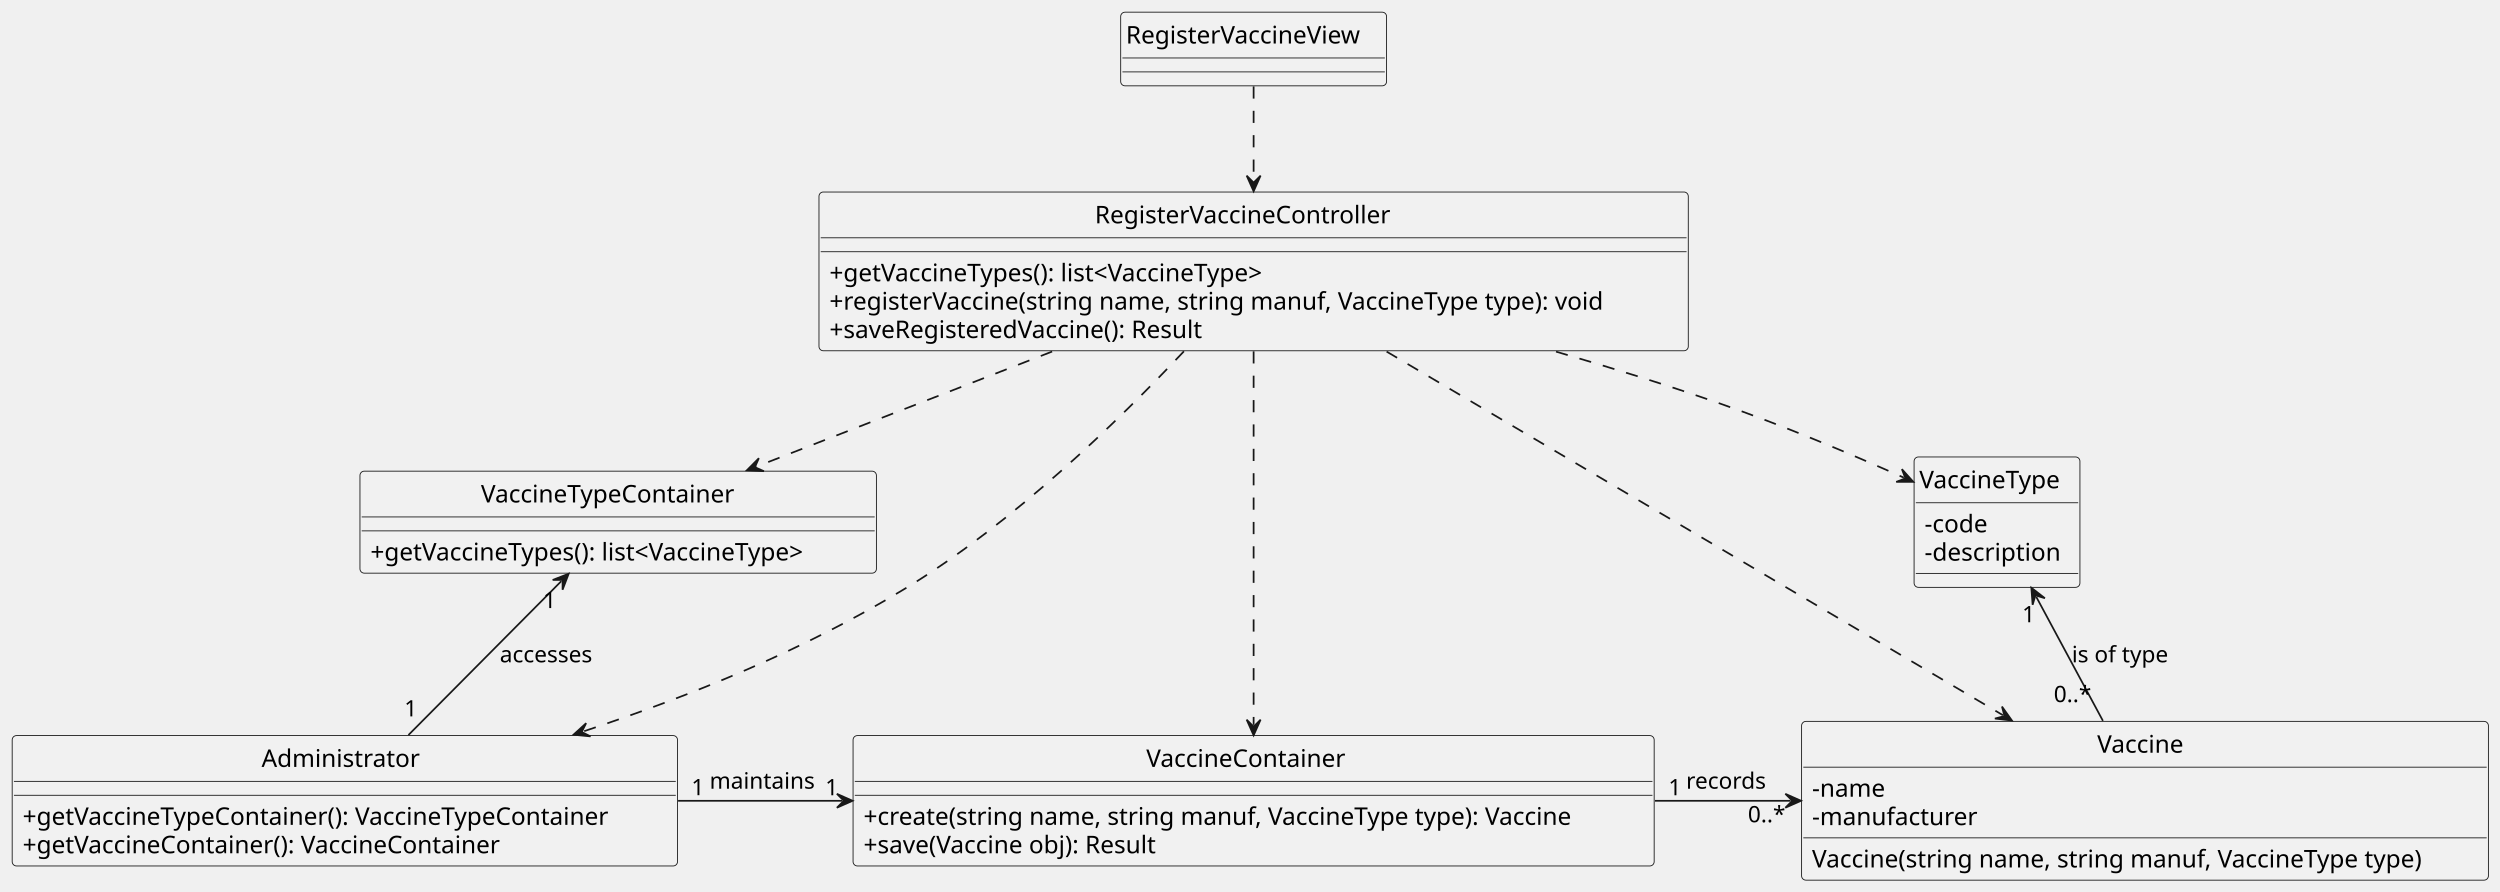
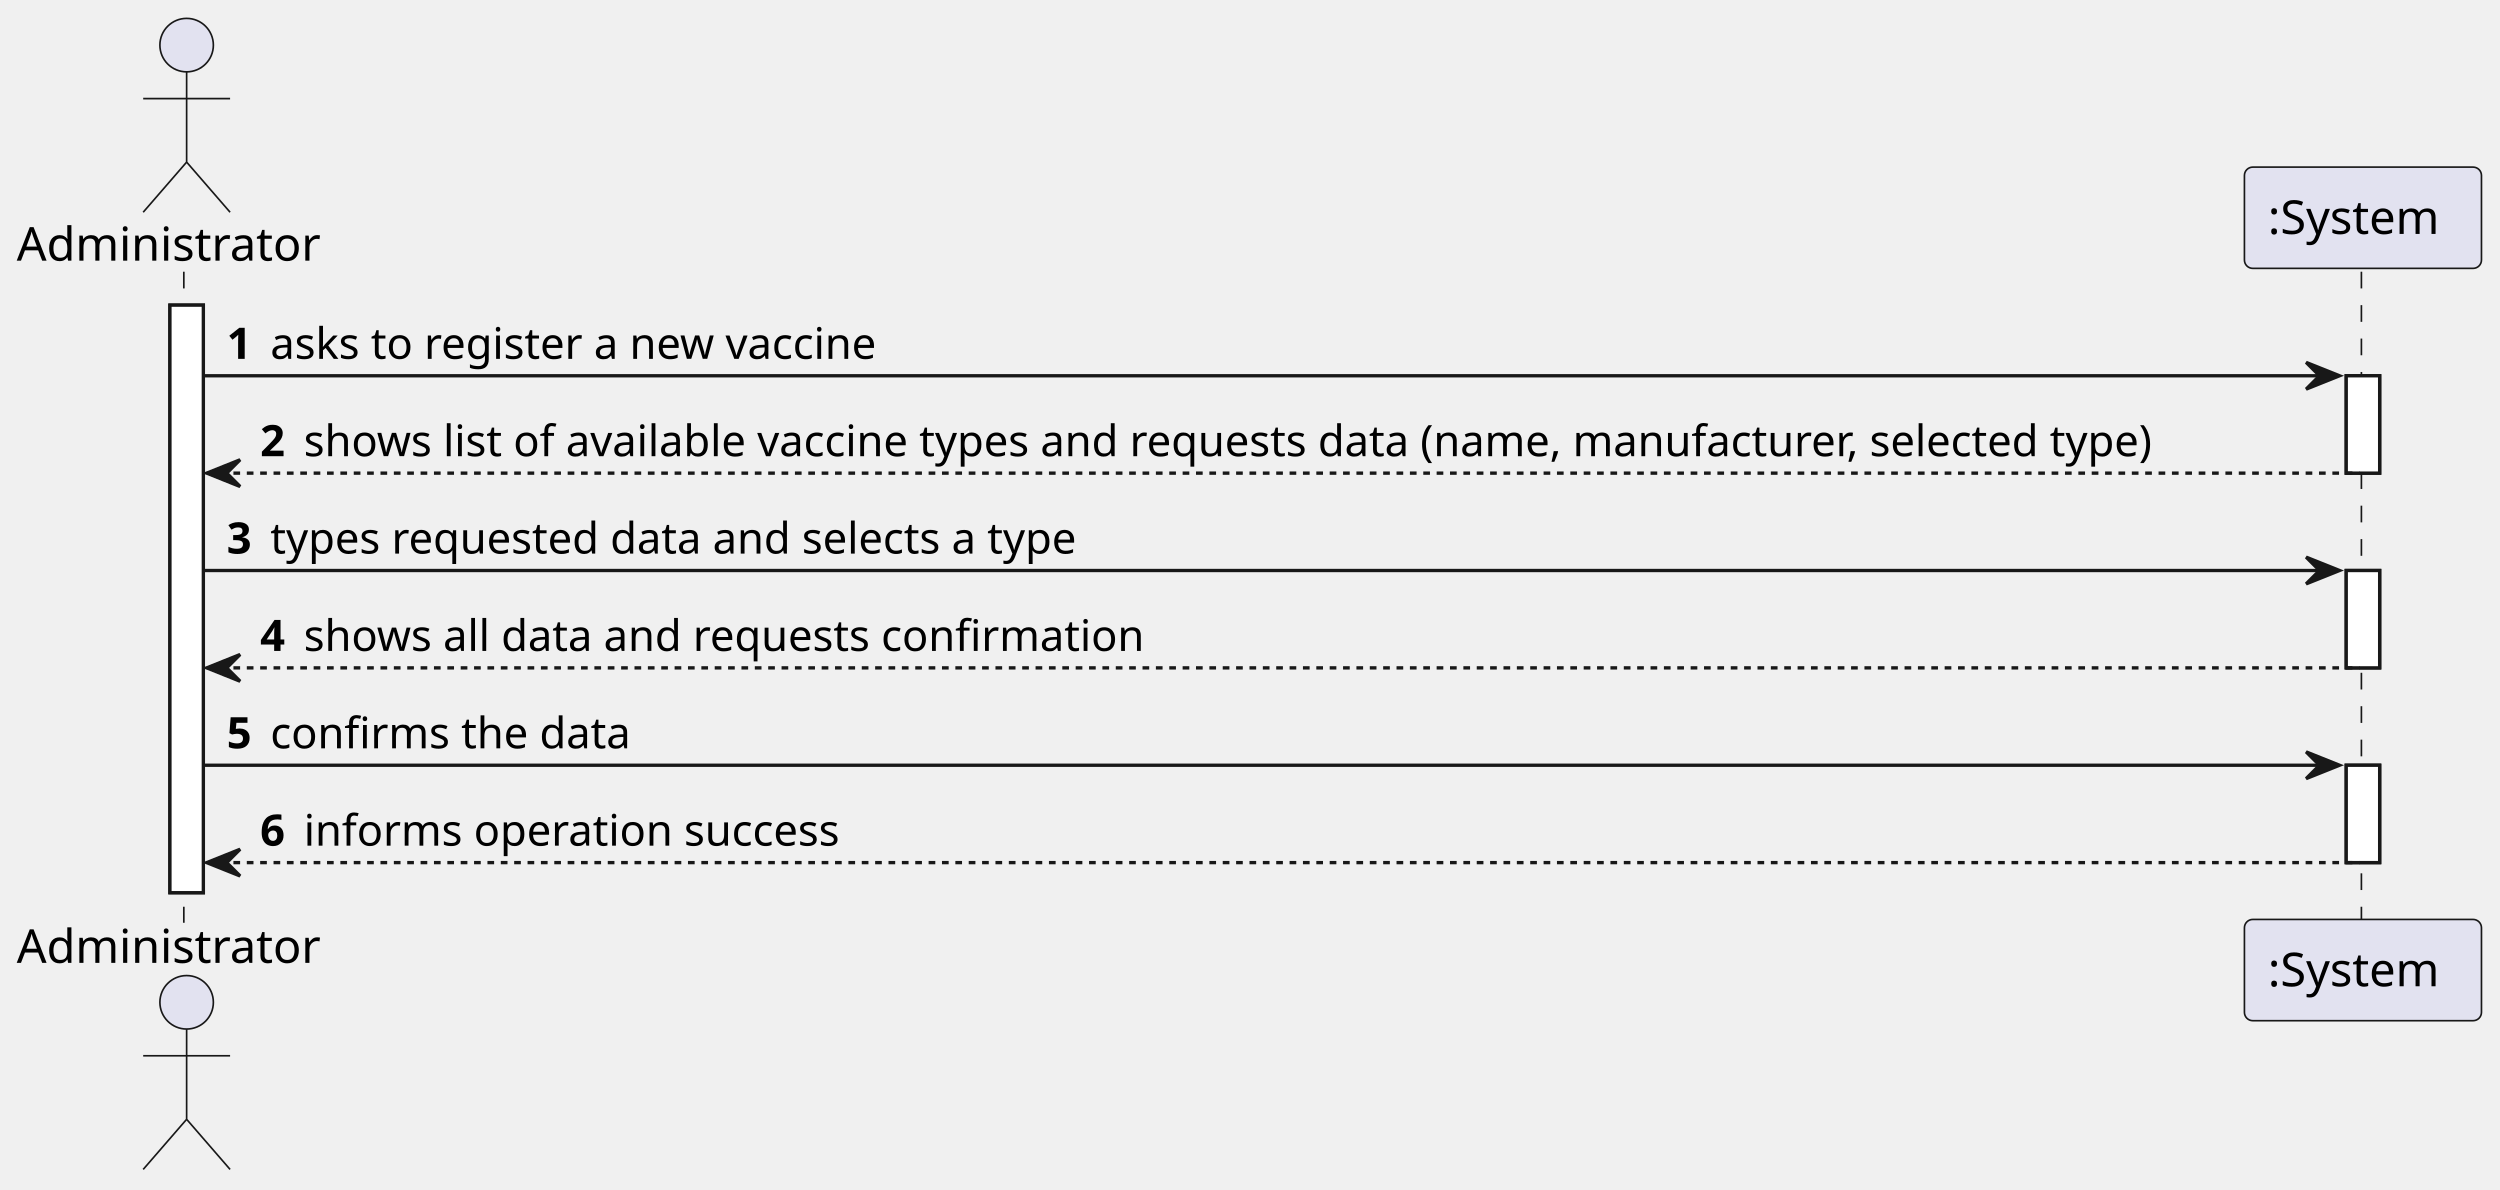
- <svg xmlns="http://www.w3.org/2000/svg" contentStyleType="text/css" data-diagram-type="CLASS" height="512px" preserveAspectRatio="none" style="width:1436px;height:512px;background:#FFFFFF;" version="1.1" viewBox="0 0 1436 512" width="1436px" zoomAndPan="magnify">
+ <svg xmlns="http://www.w3.org/2000/svg" contentStyleType="text/css" data-diagram-type="SEQUENCE" height="356px" preserveAspectRatio="none" style="width:748px;height:356px;background:#FFFFFF;" version="1.1" viewBox="0 0 748 356" width="748px" zoomAndPan="magnify">
  <defs />
  <g>
-     <g class="entity" data-entity="RegisterVaccineView" data-source-line="6" data-uid="ent0002" id="entity_RegisterVaccineView">
-       <rect fill="#F1F1F1" height="42.297" rx="2.5" ry="2.5" style="stroke:#181818;stroke-width:0.5;" width="152.727" x="643.72" y="7" />
-       <text fill="#000000" font-family="sans-serif" font-size="14" lengthAdjust="spacing" textLength="146.727" x="646.72" y="24.995">RegisterVaccineView</text>
-       <line style="stroke:#181818;stroke-width:0.5;" x1="644.72" x2="795.447" y1="33.297" y2="33.297" />
-       <line style="stroke:#181818;stroke-width:0.5;" x1="644.72" x2="795.447" y1="41.297" y2="41.297" />
+     <g>
+       <rect fill="#FFFFFF" height="175.797" style="stroke:#181818;stroke-width:1;" width="10" x="50.841" y="91.297" />
    </g>
-     <g class="entity" data-entity="RegisterVaccineController" data-source-line="9" data-uid="ent0003" id="entity_RegisterVaccineController">
-       <rect fill="#F1F1F1" height="91.188" rx="2.5" ry="2.5" style="stroke:#181818;stroke-width:0.5;" width="499.334" x="470.42" y="110.29" />
-       <text fill="#000000" font-family="sans-serif" font-size="14" lengthAdjust="spacing" textLength="182.369" x="628.902" y="128.285">RegisterVaccineController</text>
-       <line style="stroke:#181818;stroke-width:0.5;" x1="471.42" x2="968.754" y1="136.587" y2="136.587" />
-       <line style="stroke:#181818;stroke-width:0.5;" x1="471.42" x2="968.754" y1="144.587" y2="144.587" />
-       <text fill="#000000" font-family="sans-serif" font-size="14" lengthAdjust="spacing" textLength="284.655" x="476.42" y="161.582">+getVaccineTypes(): list&lt;VaccineType&gt;</text>
-       <text fill="#000000" font-family="sans-serif" font-size="14" lengthAdjust="spacing" textLength="487.334" x="476.42" y="177.879">+registerVaccine(string name, string manuf, VaccineType type): void</text>
-       <text fill="#000000" font-family="sans-serif" font-size="14" lengthAdjust="spacing" textLength="239.176" x="476.42" y="194.176">+saveRegisteredVaccine(): Result</text>
+     <g>
+       <rect fill="#FFFFFF" height="29.133" style="stroke:#181818;stroke-width:1;" width="10" x="701.993" y="112.43" />
    </g>
-     <g class="entity" data-entity="Administrator" data-source-line="15" data-uid="ent0004" id="entity_Administrator">
-       <rect fill="#F1F1F1" height="74.891" rx="2.5" ry="2.5" style="stroke:#181818;stroke-width:0.5;" width="382.166" x="7" y="422.52" />
-       <text fill="#000000" font-family="sans-serif" font-size="14" lengthAdjust="spacing" textLength="95.683" x="150.242" y="440.515">Administrator</text>
-       <line style="stroke:#181818;stroke-width:0.5;" x1="8" x2="388.166" y1="448.817" y2="448.817" />
-       <line style="stroke:#181818;stroke-width:0.5;" x1="8" x2="388.166" y1="456.817" y2="456.817" />
-       <text fill="#000000" font-family="sans-serif" font-size="14" lengthAdjust="spacing" textLength="370.166" x="13" y="473.812">+getVaccineTypeContainer(): VaccineTypeContainer</text>
-       <text fill="#000000" font-family="sans-serif" font-size="14" lengthAdjust="spacing" textLength="301.492" x="13" y="490.109">+getVaccineContainer(): VaccineContainer</text>
+     <g>
+       <rect fill="#FFFFFF" height="29.133" style="stroke:#181818;stroke-width:1;" width="10" x="701.993" y="170.695" />
    </g>
-     <g class="entity" data-entity="VaccineTypeContainer" data-source-line="20" data-uid="ent0005" id="entity_VaccineTypeContainer">
-       <rect fill="#F1F1F1" height="58.594" rx="2.5" ry="2.5" style="stroke:#181818;stroke-width:0.5;" width="296.655" x="206.76" y="270.63" />
-       <text fill="#000000" font-family="sans-serif" font-size="14" lengthAdjust="spacing" textLength="157.678" x="276.249" y="288.625">VaccineTypeContainer</text>
-       <line style="stroke:#181818;stroke-width:0.5;" x1="207.76" x2="502.415" y1="296.927" y2="296.927" />
-       <line style="stroke:#181818;stroke-width:0.5;" x1="207.76" x2="502.415" y1="304.927" y2="304.927" />
-       <text fill="#000000" font-family="sans-serif" font-size="14" lengthAdjust="spacing" textLength="284.655" x="212.76" y="321.922">+getVaccineTypes(): list&lt;VaccineType&gt;</text>
+     <g>
+       <rect fill="#FFFFFF" height="29.133" style="stroke:#181818;stroke-width:1;" width="10" x="701.993" y="228.961" />
    </g>
-     <g class="entity" data-entity="VaccineType" data-source-line="24" data-uid="ent0006" id="entity_VaccineType">
-       <rect fill="#F1F1F1" height="74.891" rx="2.5" ry="2.5" style="stroke:#181818;stroke-width:0.5;" width="95.264" x="1099.45" y="262.48" />
-       <text fill="#000000" font-family="sans-serif" font-size="14" lengthAdjust="spacing" textLength="89.264" x="1102.45" y="280.475">VaccineType</text>
-       <line style="stroke:#181818;stroke-width:0.5;" x1="1100.45" x2="1193.714" y1="288.777" y2="288.777" />
-       <text fill="#000000" font-family="sans-serif" font-size="14" lengthAdjust="spacing" textLength="38.815" x="1105.45" y="305.772">-code</text>
-       <text fill="#000000" font-family="sans-serif" font-size="14" lengthAdjust="spacing" textLength="82.893" x="1105.45" y="322.069">-description</text>
-       <line style="stroke:#181818;stroke-width:0.5;" x1="1100.45" x2="1193.714" y1="329.371" y2="329.371" />
+     <g>
+       <rect fill="#000000" fill-opacity="0" height="194.797" width="8" x="51.841" y="81.297" />
+       <line style="stroke:#181818;stroke-width:0.5;stroke-dasharray:5,5;" x1="55" x2="55" y1="81.297" y2="276.094" />
    </g>
-     <g class="entity" data-entity="VaccineContainer" data-source-line="29" data-uid="ent0007" id="entity_VaccineContainer">
-       <rect fill="#F1F1F1" height="74.891" rx="2.5" ry="2.5" style="stroke:#181818;stroke-width:0.5;" width="460.157" x="490" y="422.52" />
-       <text fill="#000000" font-family="sans-serif" font-size="14" lengthAdjust="spacing" textLength="123.341" x="658.408" y="440.515">VaccineContainer</text>
-       <line style="stroke:#181818;stroke-width:0.5;" x1="491" x2="949.157" y1="448.817" y2="448.817" />
-       <line style="stroke:#181818;stroke-width:0.5;" x1="491" x2="949.157" y1="456.817" y2="456.817" />
-       <text fill="#000000" font-family="sans-serif" font-size="14" lengthAdjust="spacing" textLength="448.157" x="496" y="473.812">+create(string name, string manuf, VaccineType type): Vaccine</text>
-       <text fill="#000000" font-family="sans-serif" font-size="14" lengthAdjust="spacing" textLength="189.198" x="496" y="490.109">+save(Vaccine obj): Result</text>
+     <g>
+       <rect fill="#000000" fill-opacity="0" height="194.797" width="8" x="702.993" y="81.297" />
+       <line style="stroke:#181818;stroke-width:0.5;stroke-dasharray:5,5;" x1="706.532" x2="706.532" y1="81.297" y2="276.094" />
    </g>
-     <g class="entity" data-entity="Vaccine" data-source-line="34" data-uid="ent0008" id="entity_Vaccine">
-       <rect fill="#F1F1F1" height="91.188" rx="2.5" ry="2.5" style="stroke:#181818;stroke-width:0.5;" width="394.512" x="1034.83" y="414.37" />
-       <text fill="#000000" font-family="sans-serif" font-size="14" lengthAdjust="spacing" textLength="54.927" x="1204.622" y="432.365">Vaccine</text>
-       <line style="stroke:#181818;stroke-width:0.5;" x1="1035.83" x2="1428.342" y1="440.667" y2="440.667" />
-       <text fill="#000000" font-family="sans-serif" font-size="14" lengthAdjust="spacing" textLength="44.755" x="1040.83" y="457.662">-name</text>
-       <text fill="#000000" font-family="sans-serif" font-size="14" lengthAdjust="spacing" textLength="100.707" x="1040.83" y="473.959">-manufacturer</text>
-       <line style="stroke:#181818;stroke-width:0.5;" x1="1035.83" x2="1428.342" y1="481.261" y2="481.261" />
-       <text fill="#000000" font-family="sans-serif" font-size="14" lengthAdjust="spacing" textLength="382.512" x="1040.83" y="498.256">Vaccine(string name, string manuf, VaccineType type)</text>
+     <g class="participant participant-head" data-participant="Admin">
+       <text fill="#000000" font-family="sans-serif" font-size="14" lengthAdjust="spacing" textLength="95.683" x="5" y="77.995">Administrator</text>
+       <ellipse cx="55.841" cy="13.5" fill="#E2E2F0" rx="8" ry="8" style="stroke:#181818;stroke-width:0.5;" />
+       <path d="M55.841,21.5 L55.841,48.5 M42.841,29.5 L68.841,29.5 M55.841,48.5 L42.841,63.5 M55.841,48.5 L68.841,63.5" fill="none" style="stroke:#181818;stroke-width:0.5;" />
    </g>
-     <g class="link" data-entity-1="Administrator" data-entity-2="VaccineContainer" data-source-line="40" data-uid="lnk9" id="link_Administrator_VaccineContainer">
-       <path codeLine="40" d="M389.49,459.97 C422.08,459.97 450.23,459.97 483.7,459.97" fill="none" id="Administrator-to-VaccineContainer" style="stroke:#181818;stroke-width:1;" />
-       <polygon fill="#181818" points="489.7,459.97,480.7,455.97,484.7,459.97,480.7,463.97,489.7,459.97" style="stroke:#181818;stroke-width:1;" />
-       <text fill="#000000" font-family="sans-serif" font-size="13" lengthAdjust="spacing" textLength="64.168" x="407.59" y="453.037">maintains</text>
-       <text fill="#000000" font-family="sans-serif" font-size="13" lengthAdjust="spacing" textLength="8.271" x="397.128" y="456.747">1</text>
-       <text fill="#000000" font-family="sans-serif" font-size="13" lengthAdjust="spacing" textLength="8.271" x="474.014" y="456.793">1</text>
+     <g class="participant participant-tail" data-participant="Admin">
+       <text fill="#000000" font-family="sans-serif" font-size="14" lengthAdjust="spacing" textLength="95.683" x="5" y="288.089">Administrator</text>
+       <ellipse cx="55.841" cy="299.891" fill="#E2E2F0" rx="8" ry="8" style="stroke:#181818;stroke-width:0.5;" />
+       <path d="M55.841,307.891 L55.841,334.891 M42.841,315.891 L68.841,315.891 M55.841,334.891 L42.841,349.891 M55.841,334.891 L68.841,349.891" fill="none" style="stroke:#181818;stroke-width:0.5;" />
    </g>
-     <g class="link" data-entity-1="VaccineContainer" data-entity-2="Vaccine" data-source-line="41" data-uid="lnk10" id="link_VaccineContainer_Vaccine">
-       <path codeLine="41" d="M950.62,459.97 C978.62,459.97 1001.04,459.97 1028.5,459.97" fill="none" id="VaccineContainer-to-Vaccine" style="stroke:#181818;stroke-width:1;" />
-       <polygon fill="#181818" points="1034.5,459.97,1025.5,455.97,1029.5,459.97,1025.5,463.97,1034.5,459.97" style="stroke:#181818;stroke-width:1;" />
-       <text fill="#000000" font-family="sans-serif" font-size="13" lengthAdjust="spacing" textLength="48.813" x="968.49" y="453.037">records</text>
-       <text fill="#000000" font-family="sans-serif" font-size="13" lengthAdjust="spacing" textLength="8.271" x="958.32" y="456.793">1</text>
-       <text fill="#000000" font-family="sans-serif" font-size="13" lengthAdjust="spacing" textLength="23.036" x="1003.987" y="472.309">0..*</text>
+     <g class="participant participant-head" data-participant="System">
+       <rect fill="#E2E2F0" height="30.297" rx="2.5" ry="2.5" style="stroke:#181818;stroke-width:0.5;" width="70.923" x="671.532" y="50" />
+       <text fill="#000000" font-family="sans-serif" font-size="14" lengthAdjust="spacing" textLength="56.923" x="678.532" y="69.995">:System</text>
    </g>
-     <g class="link" data-entity-1="VaccineTypeContainer" data-entity-2="Administrator" data-source-line="42" data-uid="lnk12" id="link_VaccineTypeContainer_Administrator">
-       <path codeLine="42" d="M322.421,333.807 C296.621,359.776 262.66,393.96 234.6,422.2" fill="none" id="VaccineTypeContainer-backto-Administrator" style="stroke:#181818;stroke-width:1;" />
-       <polygon fill="#181818" points="326.65,329.55,317.469,333.116,323.126,333.097,323.145,338.754,326.65,329.55" style="stroke:#181818;stroke-width:1;" />
-       <text fill="#000000" font-family="sans-serif" font-size="13" lengthAdjust="spacing" textLength="58.576" x="287.08" y="380.437">accesses</text>
-       <text fill="#000000" font-family="sans-serif" font-size="13" lengthAdjust="spacing" textLength="8.271" x="311.988" y="349.287">1</text>
-       <text fill="#000000" font-family="sans-serif" font-size="13" lengthAdjust="spacing" textLength="8.271" x="232.212" y="411.498">1</text>
+     <g class="participant participant-tail" data-participant="System">
+       <rect fill="#E2E2F0" height="30.297" rx="2.5" ry="2.5" style="stroke:#181818;stroke-width:0.5;" width="70.923" x="671.532" y="275.094" />
+       <text fill="#000000" font-family="sans-serif" font-size="14" lengthAdjust="spacing" textLength="56.923" x="678.532" y="295.089">:System</text>
    </g>
-     <g class="link" data-entity-1="VaccineType" data-entity-2="Vaccine" data-source-line="44" data-uid="lnk14" id="link_VaccineType_Vaccine">
-       <path codeLine="44" d="M1169.642,342.865 C1181.902,365.664 1194.91,389.85 1207.92,414.05" fill="none" id="VaccineType-backto-Vaccine" style="stroke:#181818;stroke-width:1;" />
-       <polygon fill="#181818" points="1166.8,337.58,1167.539,347.401,1169.168,341.984,1174.585,343.612,1166.8,337.58" style="stroke:#181818;stroke-width:1;" />
-       <text fill="#000000" font-family="sans-serif" font-size="13" lengthAdjust="spacing" textLength="60.22" x="1190.08" y="380.437">is of type</text>
-       <text fill="#000000" font-family="sans-serif" font-size="13" lengthAdjust="spacing" textLength="8.271" x="1161.525" y="357.419">1</text>
-       <text fill="#000000" font-family="sans-serif" font-size="13" lengthAdjust="spacing" textLength="23.036" x="1179.684" y="403.281">0..*</text>
+     <g>
+       <rect fill="#FFFFFF" height="175.797" style="stroke:#181818;stroke-width:1;" width="10" x="50.841" y="91.297" />
    </g>
-     <g class="link" data-entity-1="RegisterVaccineView" data-entity-2="RegisterVaccineController" data-source-line="46" data-uid="lnk15" id="link_RegisterVaccineView_RegisterVaccineController">
-       <path codeLine="46" d="M720.08,49.63 C720.08,65.91 720.08,83.3 720.08,103.89" fill="none" id="RegisterVaccineView-to-RegisterVaccineController" style="stroke:#181818;stroke-width:1;stroke-dasharray:7,7;" />
-       <polygon fill="#181818" points="720.08,109.89,724.08,100.89,720.08,104.89,716.08,100.89,720.08,109.89" style="stroke:#181818;stroke-width:1;" />
+     <g>
+       <rect fill="#FFFFFF" height="29.133" style="stroke:#181818;stroke-width:1;" width="10" x="701.993" y="112.43" />
    </g>
-     <g class="link" data-entity-1="RegisterVaccineController" data-entity-2="Administrator" data-source-line="47" data-uid="lnk16" id="link_RegisterVaccineController_Administrator">
-       <path codeLine="47" d="M680.04,201.79 C642.33,241.85 582.58,299.81 521.08,337.37 C461.9,373.53 395.894,399.95 335.094,420.13" fill="none" id="RegisterVaccineController-to-Administrator" style="stroke:#181818;stroke-width:1;stroke-dasharray:7,7;" />
-       <polygon fill="#181818" points="329.4,422.02,339.202,422.981,334.145,420.445,336.682,415.389,329.4,422.02" style="stroke:#181818;stroke-width:1;" />
+     <g>
+       <rect fill="#FFFFFF" height="29.133" style="stroke:#181818;stroke-width:1;" width="10" x="701.993" y="170.695" />
    </g>
-     <g class="link" data-entity-1="RegisterVaccineController" data-entity-2="VaccineContainer" data-source-line="48" data-uid="lnk17" id="link_RegisterVaccineController_VaccineContainer">
-       <path codeLine="48" d="M720.08,201.79 C720.08,261.78 720.08,360.94 720.08,416.38" fill="none" id="RegisterVaccineController-to-VaccineContainer" style="stroke:#181818;stroke-width:1;stroke-dasharray:7,7;" />
-       <polygon fill="#181818" points="720.08,422.38,724.08,413.38,720.08,417.38,716.08,413.38,720.08,422.38" style="stroke:#181818;stroke-width:1;" />
+     <g>
+       <rect fill="#FFFFFF" height="29.133" style="stroke:#181818;stroke-width:1;" width="10" x="701.993" y="228.961" />
    </g>
-     <g class="link" data-entity-1="RegisterVaccineController" data-entity-2="Vaccine" data-source-line="49" data-uid="lnk18" id="link_RegisterVaccineController_Vaccine">
-       <path codeLine="49" d="M796.46,201.95 C893.19,259.02 1053.732,353.741 1150.492,410.821" fill="none" id="RegisterVaccineController-to-Vaccine" style="stroke:#181818;stroke-width:1;stroke-dasharray:7,7;" />
-       <polygon fill="#181818" points="1155.66,413.87,1149.941,405.852,1151.353,411.329,1145.876,412.742,1155.66,413.87" style="stroke:#181818;stroke-width:1;" />
+     <g class="message" data-participant-1="Admin" data-participant-2="System">
+       <polygon fill="#181818" points="689.993,108.43,699.993,112.43,689.993,116.43,693.993,112.43" style="stroke:#181818;stroke-width:1;" />
+       <line style="stroke:#181818;stroke-width:1;" x1="60.841" x2="695.993" y1="112.43" y2="112.43" />
+       <text fill="#000000" font-family="sans-serif" font-size="13" font-weight="bold" lengthAdjust="spacing" textLength="9.045" x="67.841" y="107.364">1</text>
+       <text fill="#000000" font-family="sans-serif" font-size="13" lengthAdjust="spacing" textLength="197.812" x="80.887" y="107.364">asks to register a new vaccine</text>
    </g>
-     <g class="link" data-entity-1="RegisterVaccineController" data-entity-2="VaccineTypeContainer" data-source-line="50" data-uid="lnk19" id="link_RegisterVaccineController_VaccineTypeContainer">
-       <path codeLine="50" d="M604.34,201.93 C546.92,224.27 484.872,248.425 434.542,268.005" fill="none" id="RegisterVaccineController-to-VaccineTypeContainer" style="stroke:#181818;stroke-width:1;stroke-dasharray:7,7;" />
-       <polygon fill="#181818" points="428.95,270.18,438.788,270.645,433.61,268.367,435.887,263.189,428.95,270.18" style="stroke:#181818;stroke-width:1;" />
+     <g class="message" data-participant-1="System" data-participant-2="Admin">
+       <polygon fill="#181818" points="71.841,137.562,61.841,141.562,71.841,145.562,67.841,141.562" style="stroke:#181818;stroke-width:1;" />
+       <line style="stroke:#181818;stroke-width:1;stroke-dasharray:2,2;" x1="65.841" x2="705.993" y1="141.562" y2="141.562" />
+       <text fill="#000000" font-family="sans-serif" font-size="13" font-weight="bold" lengthAdjust="spacing" textLength="9.045" x="77.841" y="136.497">2</text>
+       <text fill="#000000" font-family="sans-serif" font-size="13" lengthAdjust="spacing" textLength="604.106" x="90.887" y="136.497">shows list of available vaccine types and requests data (name, manufacturer, selected type)</text>
    </g>
-     <g class="link" data-entity-1="RegisterVaccineController" data-entity-2="VaccineType" data-source-line="51" data-uid="lnk20" id="link_RegisterVaccineController_VaccineType">
-       <path codeLine="51" d="M893.79,201.98 C925.06,211.07 957.2,221.06 987.08,231.48 C1025.36,244.84 1062.11,260.337 1093.56,274.357" fill="none" id="RegisterVaccineController-to-VaccineType" style="stroke:#181818;stroke-width:1;stroke-dasharray:7,7;" />
-       <polygon fill="#181818" points="1099.04,276.8,1092.448,269.482,1094.473,274.764,1089.191,276.789,1099.04,276.8" style="stroke:#181818;stroke-width:1;" />
+     <g class="message" data-participant-1="Admin" data-participant-2="System">
+       <polygon fill="#181818" points="689.993,166.695,699.993,170.695,689.993,174.695,693.993,170.695" style="stroke:#181818;stroke-width:1;" />
+       <line style="stroke:#181818;stroke-width:1;" x1="60.841" x2="695.993" y1="170.695" y2="170.695" />
+       <text fill="#000000" font-family="sans-serif" font-size="13" font-weight="bold" lengthAdjust="spacing" textLength="9.045" x="67.841" y="165.629">3</text>
+       <text fill="#000000" font-family="sans-serif" font-size="13" lengthAdjust="spacing" textLength="262.704" x="80.887" y="165.629">types requested data and selects a type</text>
+     </g>
+     <g class="message" data-participant-1="System" data-participant-2="Admin">
+       <polygon fill="#181818" points="71.841,195.828,61.841,199.828,71.841,203.828,67.841,199.828" style="stroke:#181818;stroke-width:1;" />
+       <line style="stroke:#181818;stroke-width:1;stroke-dasharray:2,2;" x1="65.841" x2="705.993" y1="199.828" y2="199.828" />
+       <text fill="#000000" font-family="sans-serif" font-size="13" font-weight="bold" lengthAdjust="spacing" textLength="9.045" x="77.841" y="194.762">4</text>
+       <text fill="#000000" font-family="sans-serif" font-size="13" lengthAdjust="spacing" textLength="268.842" x="90.887" y="194.762">shows all data and requests confirmation</text>
+     </g>
+     <g class="message" data-participant-1="Admin" data-participant-2="System">
+       <polygon fill="#181818" points="689.993,224.961,699.993,228.961,689.993,232.961,693.993,228.961" style="stroke:#181818;stroke-width:1;" />
+       <line style="stroke:#181818;stroke-width:1;" x1="60.841" x2="695.993" y1="228.961" y2="228.961" />
+       <text fill="#000000" font-family="sans-serif" font-size="13" font-weight="bold" lengthAdjust="spacing" textLength="9.045" x="67.841" y="223.895">5</text>
+       <text fill="#000000" font-family="sans-serif" font-size="13" lengthAdjust="spacing" textLength="115.191" x="80.887" y="223.895">confirms the data</text>
+     </g>
+     <g class="message" data-participant-1="System" data-participant-2="Admin">
+       <polygon fill="#181818" points="71.841,254.094,61.841,258.094,71.841,262.094,67.841,258.094" style="stroke:#181818;stroke-width:1;" />
+       <line style="stroke:#181818;stroke-width:1;stroke-dasharray:2,2;" x1="65.841" x2="705.993" y1="258.094" y2="258.094" />
+       <text fill="#000000" font-family="sans-serif" font-size="13" font-weight="bold" lengthAdjust="spacing" textLength="9.045" x="77.841" y="253.028">6</text>
+       <text fill="#000000" font-family="sans-serif" font-size="13" lengthAdjust="spacing" textLength="170.695" x="90.887" y="253.028">informs operation success</text>
    </g>
  </g>
</svg>
